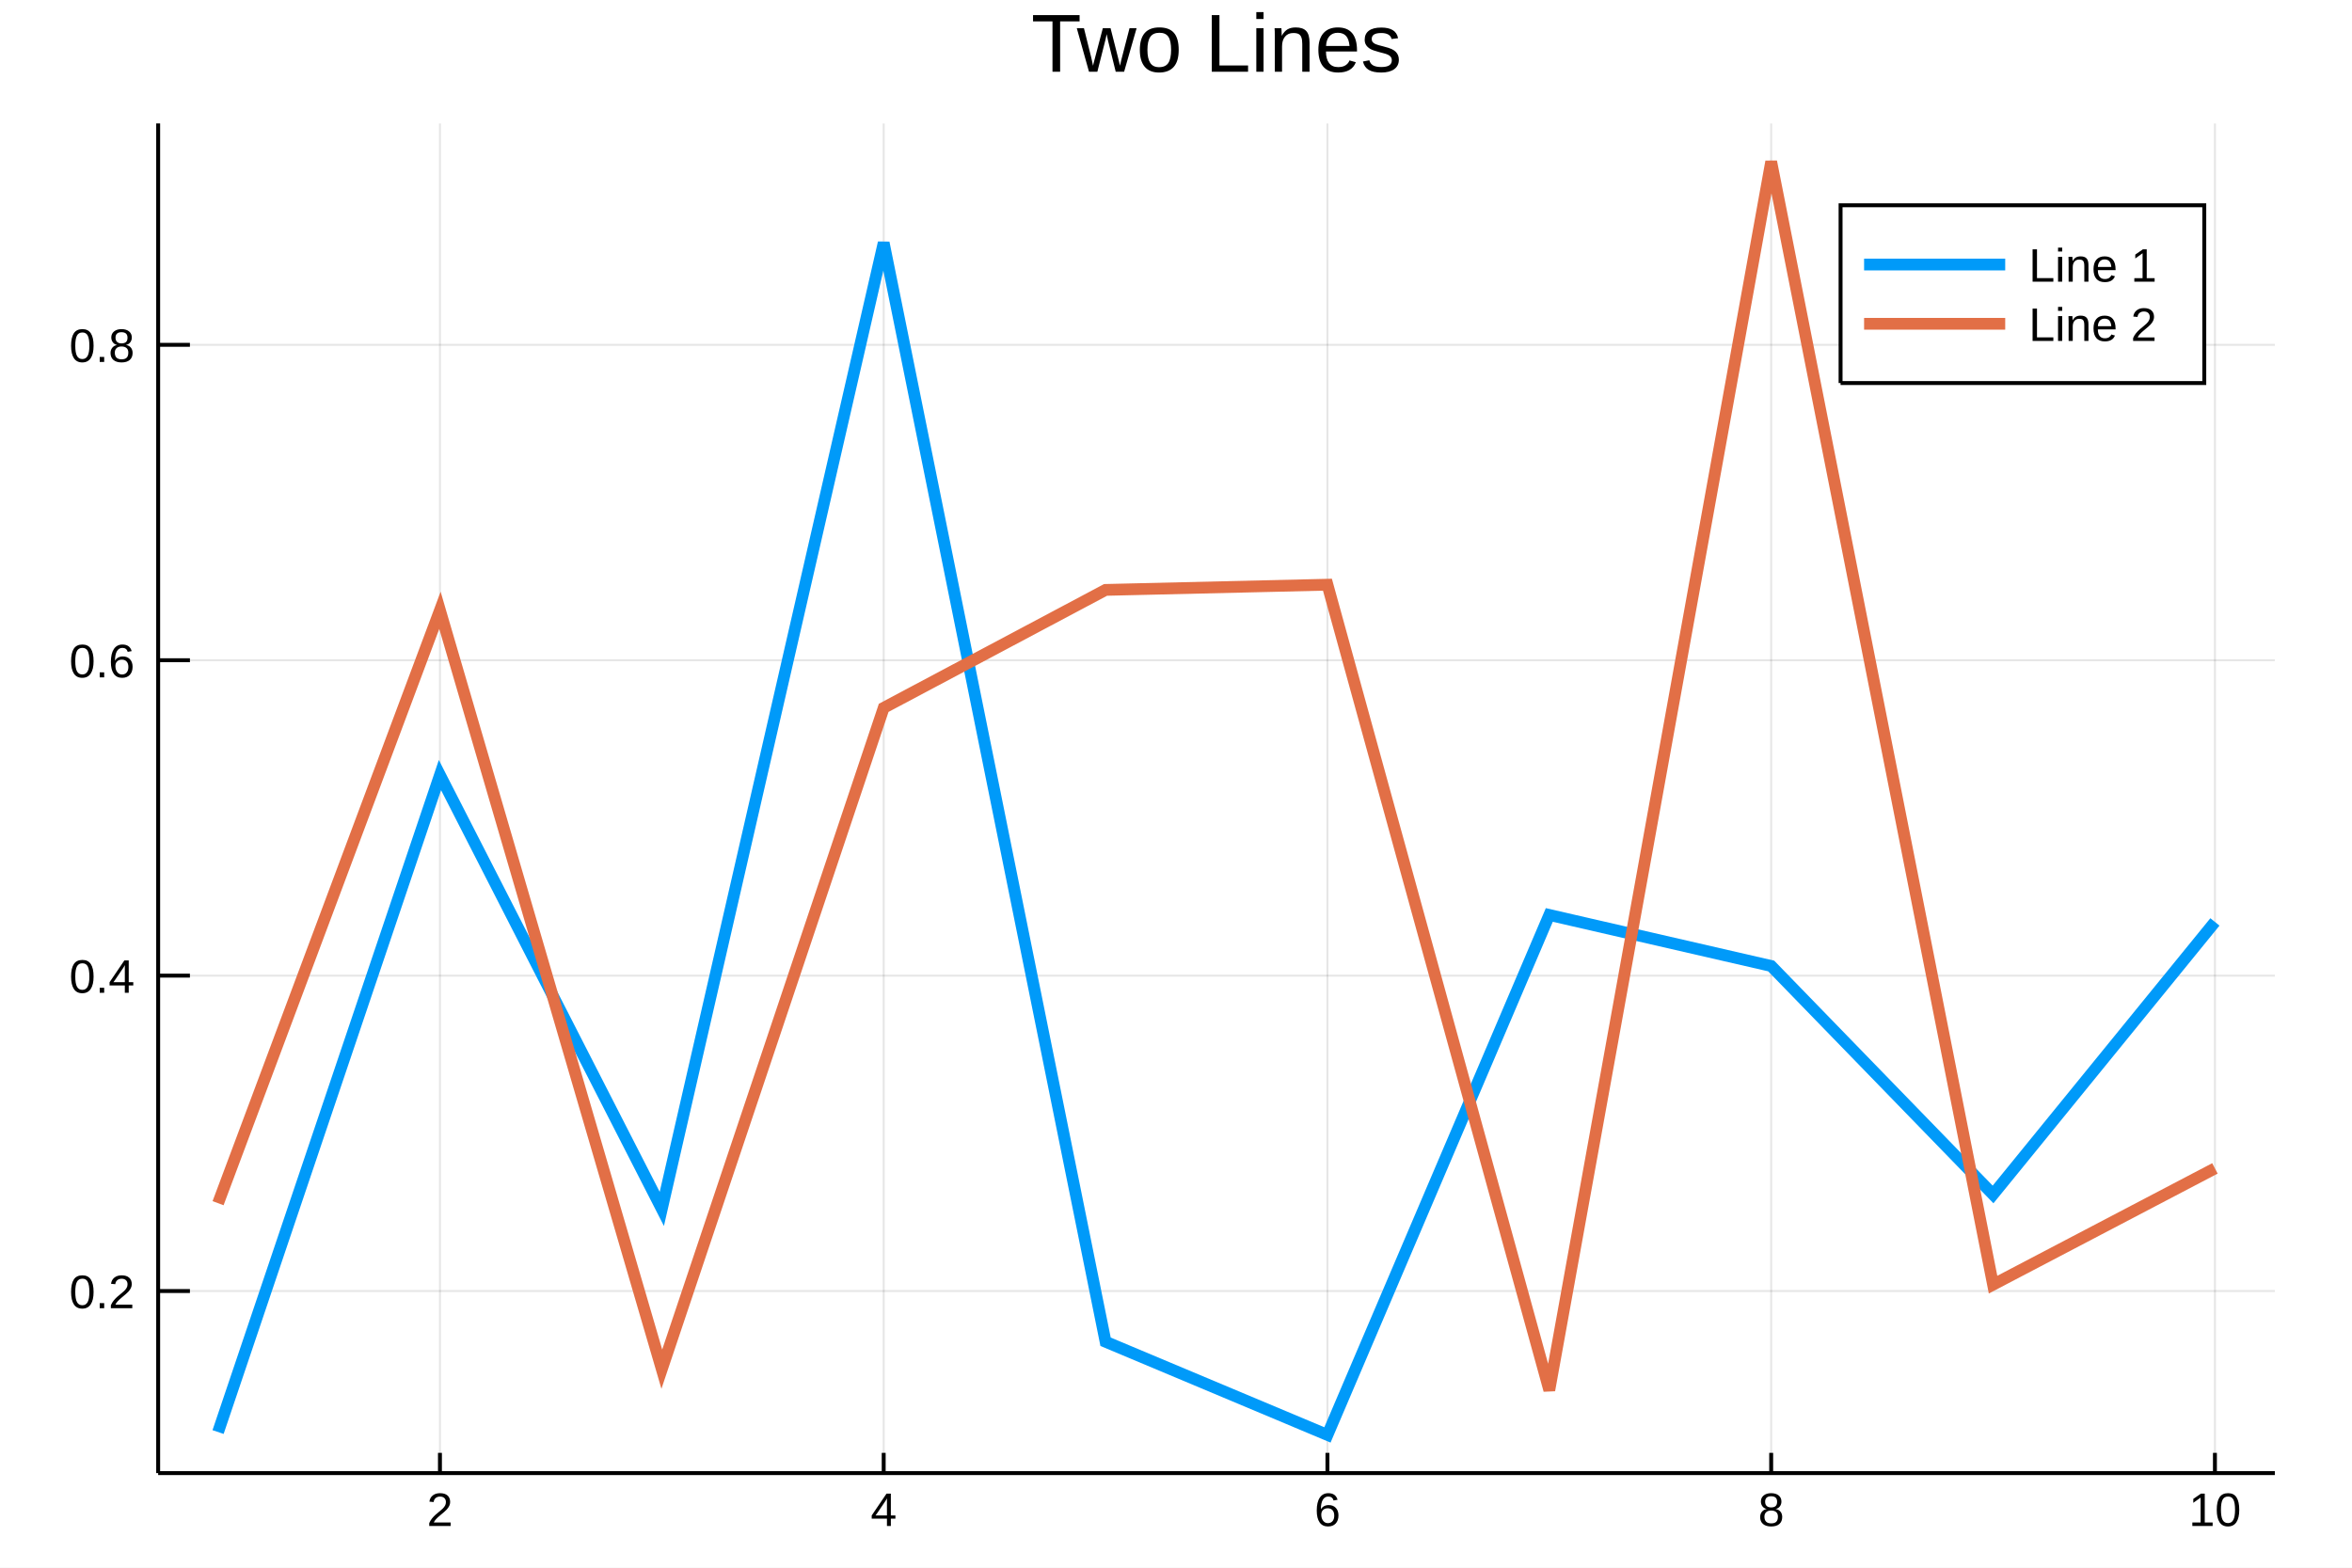
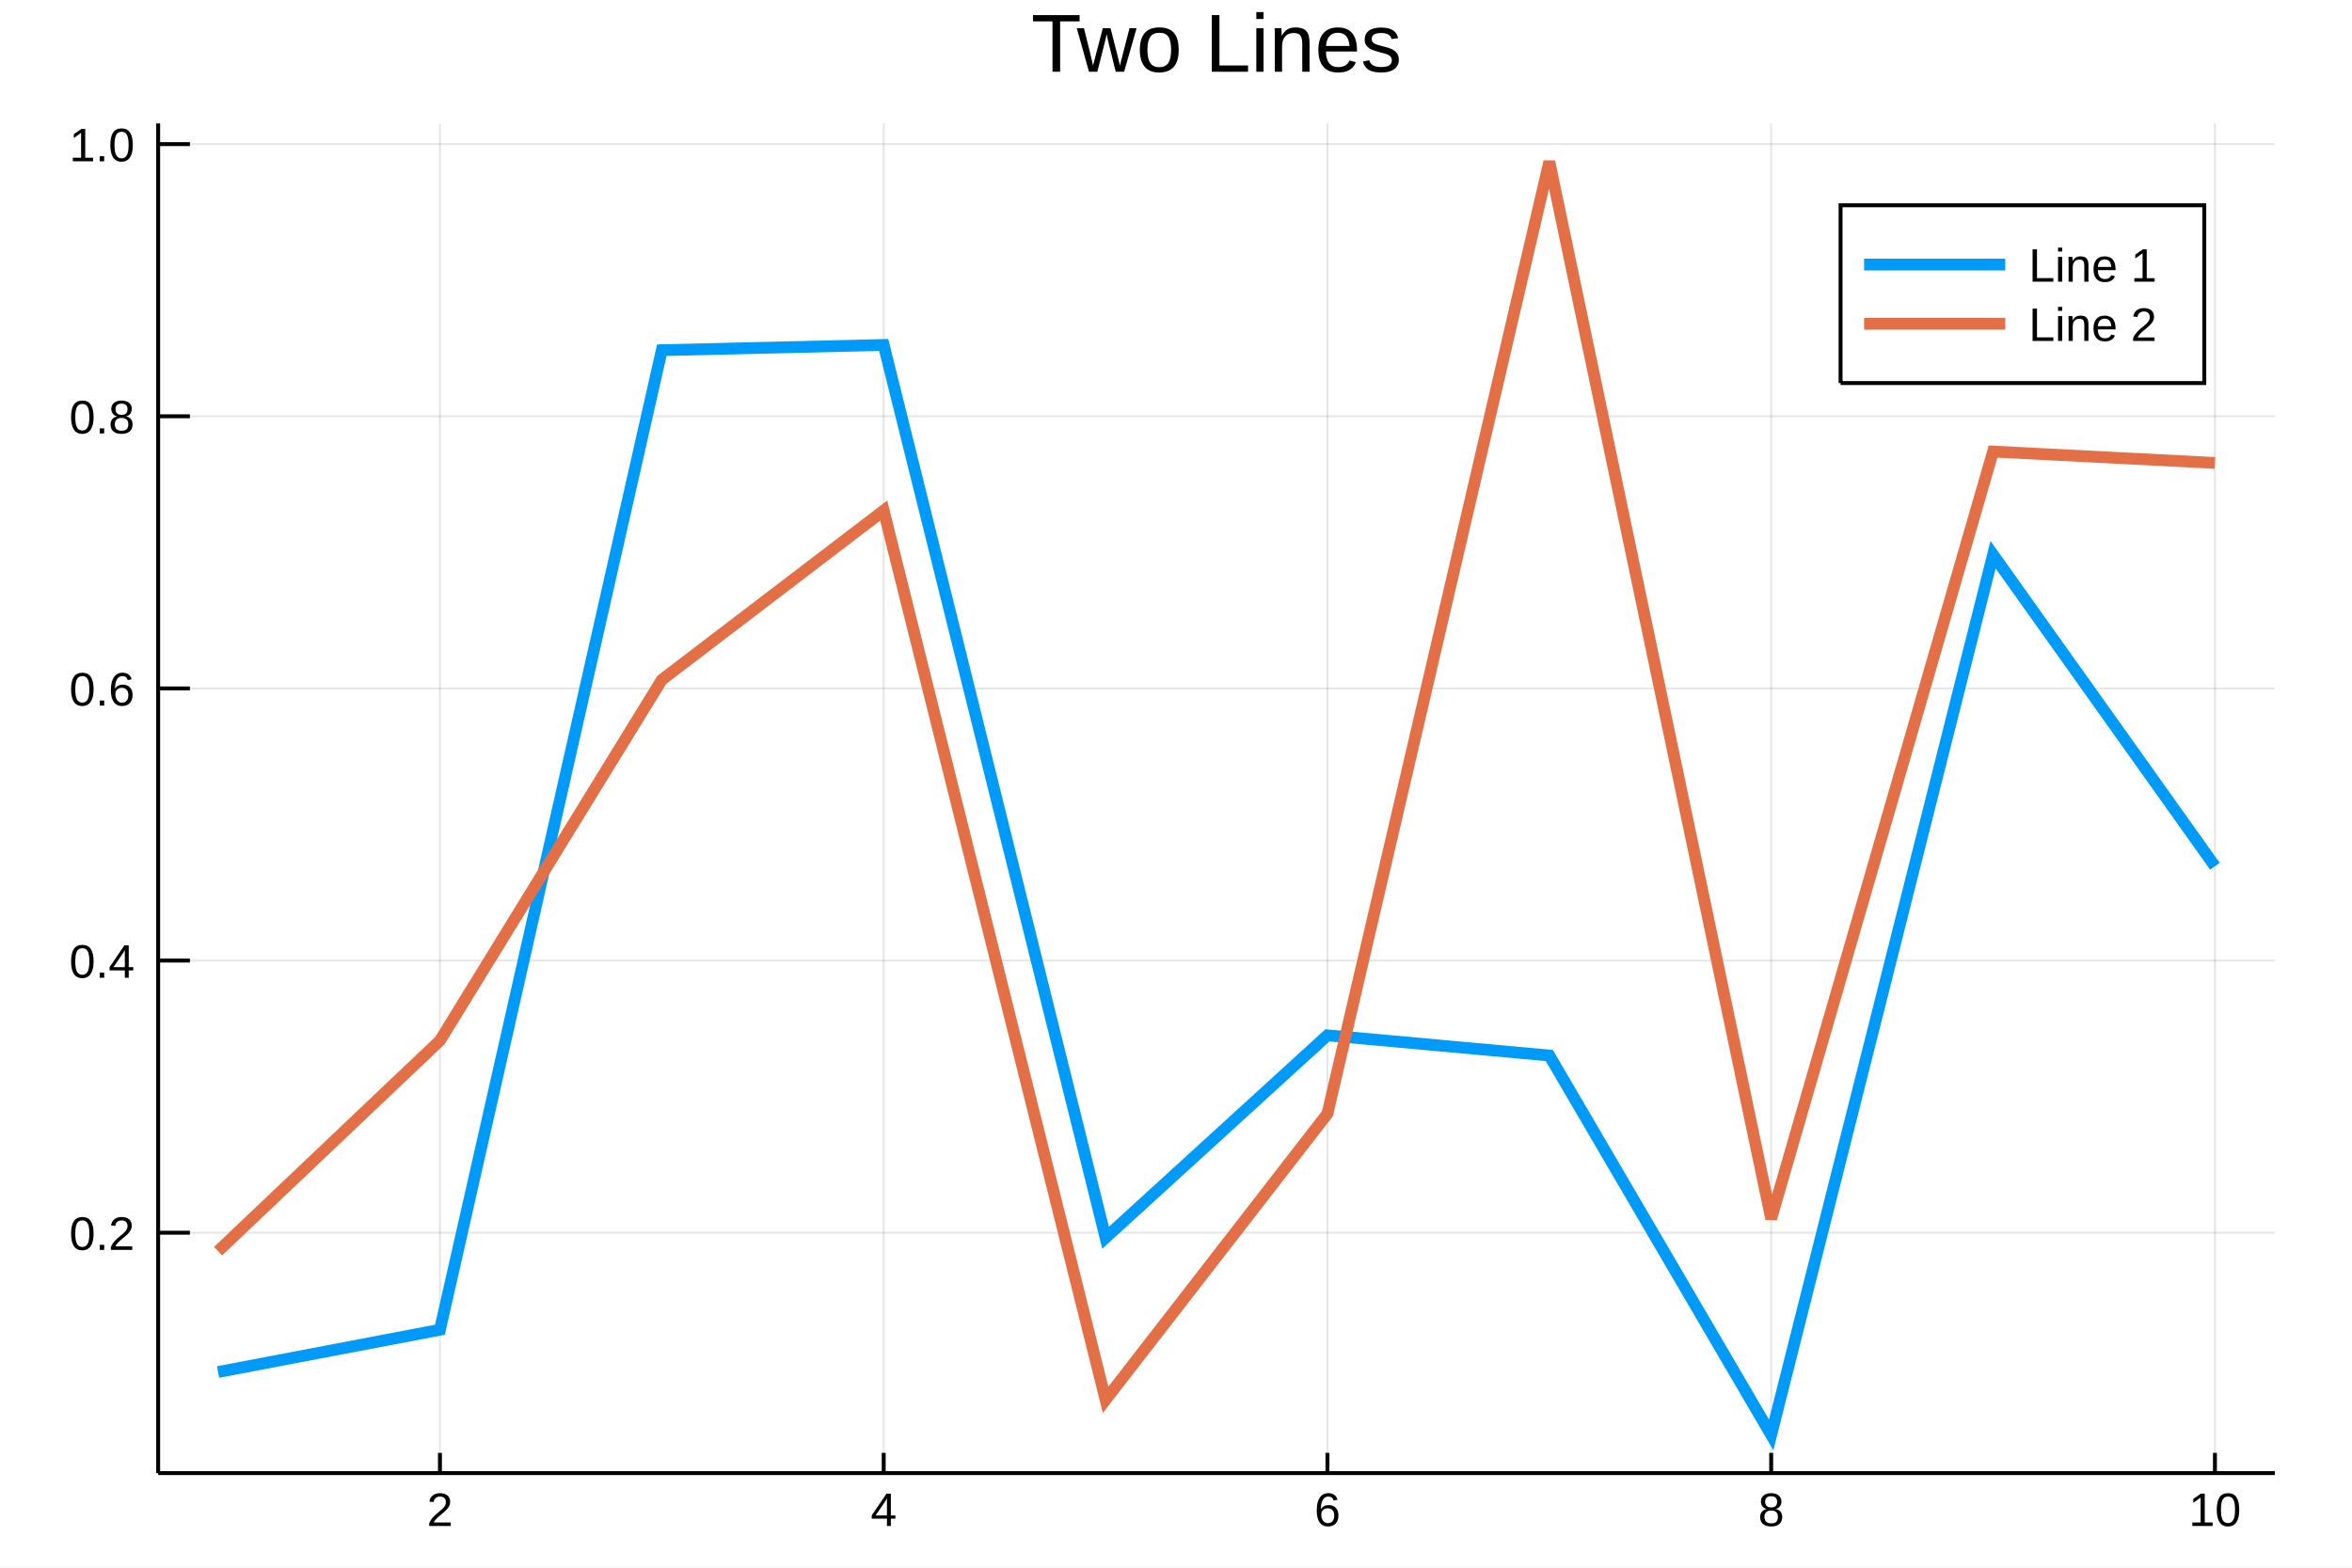
<svg xmlns="http://www.w3.org/2000/svg" width="600" height="400" viewBox="0 0 2400 1600">
  <defs>
-     <clipPath id="clip5900">
+     <clipPath id="clip8500">
      <rect x="0" y="0" width="2000" height="2000" />
    </clipPath>
  </defs>
  <defs>
-     <clipPath id="clip5901">
+     <clipPath id="clip8501">
      <rect x="0" y="0" width="2400" height="1600" />
    </clipPath>
  </defs>
-   <polygon clip-path="url(#clip5901)" points=" 0,1600 2400,1600 2400,0 0,0    " fill="#ffffff" fill-rule="evenodd" fill-opacity="1" />
+   <polygon clip-path="url(#clip8501)" points=" 0,1600 2400,1600 2400,0 0,0    " fill="#ffffff" fill-rule="evenodd" fill-opacity="1" />
  <defs>
-     <clipPath id="clip5902">
+     <clipPath id="clip8502">
      <rect x="480" y="0" width="1681" height="1600" />
    </clipPath>
  </defs>
-   <polygon clip-path="url(#clip5901)" points=" 161.394,1503.47 2321.26,1503.47 2321.26,125.984 161.394,125.984    " fill="#ffffff" fill-rule="evenodd" fill-opacity="1" />
+   <polygon clip-path="url(#clip8501)" points=" 161.394,1503.47 2321.26,1503.47 2321.26,125.984 161.394,125.984    " fill="#ffffff" fill-rule="evenodd" fill-opacity="1" />
  <defs>
-     <clipPath id="clip5903">
+     <clipPath id="clip8503">
      <rect x="161" y="125" width="2161" height="1378" />
    </clipPath>
  </defs>
-   <polyline clip-path="url(#clip5903)" style="stroke:#000000; stroke-width:2; stroke-opacity:0.1; fill:none" points="   448.923,1503.47 448.923,125.984    " />
-   <polyline clip-path="url(#clip5903)" style="stroke:#000000; stroke-width:2; stroke-opacity:0.1; fill:none" points="   901.725,1503.47 901.725,125.984    " />
-   <polyline clip-path="url(#clip5903)" style="stroke:#000000; stroke-width:2; stroke-opacity:0.1; fill:none" points="   1354.53,1503.47 1354.53,125.984    " />
-   <polyline clip-path="url(#clip5903)" style="stroke:#000000; stroke-width:2; stroke-opacity:0.1; fill:none" points="   1807.33,1503.47 1807.33,125.984    " />
-   <polyline clip-path="url(#clip5903)" style="stroke:#000000; stroke-width:2; stroke-opacity:0.1; fill:none" points="   2260.13,1503.47 2260.13,125.984    " />
-   <polyline clip-path="url(#clip5903)" style="stroke:#000000; stroke-width:2; stroke-opacity:0.1; fill:none" points="   161.394,1317.64 2321.26,1317.64    " />
-   <polyline clip-path="url(#clip5903)" style="stroke:#000000; stroke-width:2; stroke-opacity:0.1; fill:none" points="   161.394,995.737 2321.26,995.737    " />
-   <polyline clip-path="url(#clip5903)" style="stroke:#000000; stroke-width:2; stroke-opacity:0.1; fill:none" points="   161.394,673.834 2321.26,673.834    " />
-   <polyline clip-path="url(#clip5903)" style="stroke:#000000; stroke-width:2; stroke-opacity:0.1; fill:none" points="   161.394,351.931 2321.26,351.931    " />
-   <polyline clip-path="url(#clip5901)" style="stroke:#000000; stroke-width:4; stroke-opacity:1; fill:none" points="   161.394,1503.47 2321.26,1503.47    " />
-   <polyline clip-path="url(#clip5901)" style="stroke:#000000; stroke-width:4; stroke-opacity:1; fill:none" points="   161.394,1503.47 161.394,125.984    " />
-   <polyline clip-path="url(#clip5901)" style="stroke:#000000; stroke-width:4; stroke-opacity:1; fill:none" points="   448.923,1503.47 448.923,1482.81    " />
-   <polyline clip-path="url(#clip5901)" style="stroke:#000000; stroke-width:4; stroke-opacity:1; fill:none" points="   901.725,1503.47 901.725,1482.81    " />
-   <polyline clip-path="url(#clip5901)" style="stroke:#000000; stroke-width:4; stroke-opacity:1; fill:none" points="   1354.53,1503.47 1354.53,1482.81    " />
-   <polyline clip-path="url(#clip5901)" style="stroke:#000000; stroke-width:4; stroke-opacity:1; fill:none" points="   1807.33,1503.47 1807.33,1482.81    " />
-   <polyline clip-path="url(#clip5901)" style="stroke:#000000; stroke-width:4; stroke-opacity:1; fill:none" points="   2260.13,1503.47 2260.13,1482.81    " />
-   <polyline clip-path="url(#clip5901)" style="stroke:#000000; stroke-width:4; stroke-opacity:1; fill:none" points="   161.394,1317.64 193.792,1317.64    " />
-   <polyline clip-path="url(#clip5901)" style="stroke:#000000; stroke-width:4; stroke-opacity:1; fill:none" points="   161.394,995.737 193.792,995.737    " />
-   <polyline clip-path="url(#clip5901)" style="stroke:#000000; stroke-width:4; stroke-opacity:1; fill:none" points="   161.394,673.834 193.792,673.834    " />
-   <polyline clip-path="url(#clip5901)" style="stroke:#000000; stroke-width:4; stroke-opacity:1; fill:none" points="   161.394,351.931 193.792,351.931    " />
-   <g clip-path="url(#clip5901)">
+   <polyline clip-path="url(#clip8503)" style="stroke:#000000; stroke-width:2; stroke-opacity:0.1; fill:none" points="   448.923,1503.47 448.923,125.984    " />
+   <polyline clip-path="url(#clip8503)" style="stroke:#000000; stroke-width:2; stroke-opacity:0.1; fill:none" points="   901.725,1503.47 901.725,125.984    " />
+   <polyline clip-path="url(#clip8503)" style="stroke:#000000; stroke-width:2; stroke-opacity:0.1; fill:none" points="   1354.53,1503.47 1354.53,125.984    " />
+   <polyline clip-path="url(#clip8503)" style="stroke:#000000; stroke-width:2; stroke-opacity:0.1; fill:none" points="   1807.33,1503.47 1807.33,125.984    " />
+   <polyline clip-path="url(#clip8503)" style="stroke:#000000; stroke-width:2; stroke-opacity:0.1; fill:none" points="   2260.13,1503.47 2260.13,125.984    " />
+   <polyline clip-path="url(#clip8503)" style="stroke:#000000; stroke-width:2; stroke-opacity:0.1; fill:none" points="   161.394,1258.13 2321.26,1258.13    " />
+   <polyline clip-path="url(#clip8503)" style="stroke:#000000; stroke-width:2; stroke-opacity:0.1; fill:none" points="   161.394,980.371 2321.26,980.371    " />
+   <polyline clip-path="url(#clip8503)" style="stroke:#000000; stroke-width:2; stroke-opacity:0.1; fill:none" points="   161.394,702.609 2321.26,702.609    " />
+   <polyline clip-path="url(#clip8503)" style="stroke:#000000; stroke-width:2; stroke-opacity:0.1; fill:none" points="   161.394,424.847 2321.26,424.847    " />
+   <polyline clip-path="url(#clip8503)" style="stroke:#000000; stroke-width:2; stroke-opacity:0.1; fill:none" points="   161.394,147.085 2321.26,147.085    " />
+   <polyline clip-path="url(#clip8501)" style="stroke:#000000; stroke-width:4; stroke-opacity:1; fill:none" points="   161.394,1503.47 2321.26,1503.47    " />
+   <polyline clip-path="url(#clip8501)" style="stroke:#000000; stroke-width:4; stroke-opacity:1; fill:none" points="   161.394,1503.47 161.394,125.984    " />
+   <polyline clip-path="url(#clip8501)" style="stroke:#000000; stroke-width:4; stroke-opacity:1; fill:none" points="   448.923,1503.47 448.923,1482.81    " />
+   <polyline clip-path="url(#clip8501)" style="stroke:#000000; stroke-width:4; stroke-opacity:1; fill:none" points="   901.725,1503.47 901.725,1482.81    " />
+   <polyline clip-path="url(#clip8501)" style="stroke:#000000; stroke-width:4; stroke-opacity:1; fill:none" points="   1354.53,1503.47 1354.53,1482.81    " />
+   <polyline clip-path="url(#clip8501)" style="stroke:#000000; stroke-width:4; stroke-opacity:1; fill:none" points="   1807.33,1503.47 1807.33,1482.81    " />
+   <polyline clip-path="url(#clip8501)" style="stroke:#000000; stroke-width:4; stroke-opacity:1; fill:none" points="   2260.13,1503.47 2260.13,1482.81    " />
+   <polyline clip-path="url(#clip8501)" style="stroke:#000000; stroke-width:4; stroke-opacity:1; fill:none" points="   161.394,1258.13 193.792,1258.13    " />
+   <polyline clip-path="url(#clip8501)" style="stroke:#000000; stroke-width:4; stroke-opacity:1; fill:none" points="   161.394,980.371 193.792,980.371    " />
+   <polyline clip-path="url(#clip8501)" style="stroke:#000000; stroke-width:4; stroke-opacity:1; fill:none" points="   161.394,702.609 193.792,702.609    " />
+   <polyline clip-path="url(#clip8501)" style="stroke:#000000; stroke-width:4; stroke-opacity:1; fill:none" points="   161.394,424.847 193.792,424.847    " />
+   <polyline clip-path="url(#clip8501)" style="stroke:#000000; stroke-width:4; stroke-opacity:1; fill:none" points="   161.394,147.085 193.792,147.085    " />
+   <g clip-path="url(#clip8501)">
    <text style="fill:#000000; fill-opacity:1; font-family:Arial,Helvetica Neue,Helvetica,sans-serif; font-size:48px; text-anchor:middle;" transform="rotate(0, 448.923, 1557.47)" x="448.923" y="1557.47">2</text>
  </g>
-   <g clip-path="url(#clip5901)">
+   <g clip-path="url(#clip8501)">
    <text style="fill:#000000; fill-opacity:1; font-family:Arial,Helvetica Neue,Helvetica,sans-serif; font-size:48px; text-anchor:middle;" transform="rotate(0, 901.725, 1557.47)" x="901.725" y="1557.47">4</text>
  </g>
-   <g clip-path="url(#clip5901)">
+   <g clip-path="url(#clip8501)">
    <text style="fill:#000000; fill-opacity:1; font-family:Arial,Helvetica Neue,Helvetica,sans-serif; font-size:48px; text-anchor:middle;" transform="rotate(0, 1354.53, 1557.47)" x="1354.53" y="1557.47">6</text>
  </g>
-   <g clip-path="url(#clip5901)">
+   <g clip-path="url(#clip8501)">
    <text style="fill:#000000; fill-opacity:1; font-family:Arial,Helvetica Neue,Helvetica,sans-serif; font-size:48px; text-anchor:middle;" transform="rotate(0, 1807.33, 1557.47)" x="1807.33" y="1557.47">8</text>
  </g>
-   <g clip-path="url(#clip5901)">
+   <g clip-path="url(#clip8501)">
    <text style="fill:#000000; fill-opacity:1; font-family:Arial,Helvetica Neue,Helvetica,sans-serif; font-size:48px; text-anchor:middle;" transform="rotate(0, 2260.13, 1557.47)" x="2260.13" y="1557.47">10</text>
  </g>
-   <g clip-path="url(#clip5901)">
-     <text style="fill:#000000; fill-opacity:1; font-family:Arial,Helvetica Neue,Helvetica,sans-serif; font-size:48px; text-anchor:end;" transform="rotate(0, 137.394, 1335.14)" x="137.394" y="1335.14">0.2</text>
+   <g clip-path="url(#clip8501)">
+     <text style="fill:#000000; fill-opacity:1; font-family:Arial,Helvetica Neue,Helvetica,sans-serif; font-size:48px; text-anchor:end;" transform="rotate(0, 137.394, 1275.63)" x="137.394" y="1275.63">0.2</text>
  </g>
-   <g clip-path="url(#clip5901)">
-     <text style="fill:#000000; fill-opacity:1; font-family:Arial,Helvetica Neue,Helvetica,sans-serif; font-size:48px; text-anchor:end;" transform="rotate(0, 137.394, 1013.24)" x="137.394" y="1013.24">0.4</text>
+   <g clip-path="url(#clip8501)">
+     <text style="fill:#000000; fill-opacity:1; font-family:Arial,Helvetica Neue,Helvetica,sans-serif; font-size:48px; text-anchor:end;" transform="rotate(0, 137.394, 997.871)" x="137.394" y="997.871">0.4</text>
  </g>
-   <g clip-path="url(#clip5901)">
-     <text style="fill:#000000; fill-opacity:1; font-family:Arial,Helvetica Neue,Helvetica,sans-serif; font-size:48px; text-anchor:end;" transform="rotate(0, 137.394, 691.334)" x="137.394" y="691.334">0.6</text>
+   <g clip-path="url(#clip8501)">
+     <text style="fill:#000000; fill-opacity:1; font-family:Arial,Helvetica Neue,Helvetica,sans-serif; font-size:48px; text-anchor:end;" transform="rotate(0, 137.394, 720.109)" x="137.394" y="720.109">0.6</text>
  </g>
-   <g clip-path="url(#clip5901)">
-     <text style="fill:#000000; fill-opacity:1; font-family:Arial,Helvetica Neue,Helvetica,sans-serif; font-size:48px; text-anchor:end;" transform="rotate(0, 137.394, 369.431)" x="137.394" y="369.431">0.8</text>
+   <g clip-path="url(#clip8501)">
+     <text style="fill:#000000; fill-opacity:1; font-family:Arial,Helvetica Neue,Helvetica,sans-serif; font-size:48px; text-anchor:end;" transform="rotate(0, 137.394, 442.347)" x="137.394" y="442.347">0.8</text>
  </g>
-   <g clip-path="url(#clip5901)">
+   <g clip-path="url(#clip8501)">
+     <text style="fill:#000000; fill-opacity:1; font-family:Arial,Helvetica Neue,Helvetica,sans-serif; font-size:48px; text-anchor:end;" transform="rotate(0, 137.394, 164.585)" x="137.394" y="164.585">1.0</text>
+   </g>
+   <g clip-path="url(#clip8501)">
    <text style="fill:#000000; fill-opacity:1; font-family:Arial,Helvetica Neue,Helvetica,sans-serif; font-size:84px; text-anchor:middle;" transform="rotate(0, 1241.33, 73.2)" x="1241.33" y="73.2">Two Lines</text>
  </g>
-   <polyline clip-path="url(#clip5903)" style="stroke:#009af9; stroke-width:12; stroke-opacity:1; fill:none" points="   222.522,1461.56 448.923,791.048 675.324,1233.85 901.725,247.773 1128.13,1369.42 1354.53,1464.49 1580.93,933.821 1807.33,985.901 2033.73,1219.07 2260.13,940.922       " />
-   <polyline clip-path="url(#clip5903)" style="stroke:#e26f46; stroke-width:12; stroke-opacity:1; fill:none" points="   222.522,1227.99 448.923,622.887 675.324,1397.42 901.725,722.431 1128.13,602.057 1354.53,596.749 1580.93,1418.86 1807.33,164.97 2033.73,1311.12 2260.13,1192.48       " />
-   <polygon clip-path="url(#clip5901)" points=" 1878.14,390.944 2249.26,390.944 2249.26,209.504 1878.14,209.504    " fill="#ffffff" fill-rule="evenodd" fill-opacity="1" />
-   <polyline clip-path="url(#clip5901)" style="stroke:#000000; stroke-width:4; stroke-opacity:1; fill:none" points="   1878.14,390.944 2249.26,390.944 2249.26,209.504 1878.14,209.504 1878.14,390.944    " />
-   <polyline clip-path="url(#clip5901)" style="stroke:#009af9; stroke-width:12; stroke-opacity:1; fill:none" points="   1902.14,269.984 2046.14,269.984    " />
-   <g clip-path="url(#clip5901)">
+   <polyline clip-path="url(#clip8503)" style="stroke:#009af9; stroke-width:12; stroke-opacity:1; fill:none" points="   222.522,1400.29 448.923,1357.17 675.324,357.402 901.725,352.066 1128.13,1263.26 1354.53,1056.65 1580.93,1077.27 1807.33,1464.49 2033.73,566.107 2260.13,884.12       " />
+   <polyline clip-path="url(#clip8503)" style="stroke:#e26f46; stroke-width:12; stroke-opacity:1; fill:none" points="   222.522,1276.92 448.923,1062.03 675.324,693.835 901.725,521.096 1128.13,1428.67 1354.53,1136.63 1580.93,164.97 1807.33,1243.84 2033.73,460.869 2260.13,472.471       " />
+   <polygon clip-path="url(#clip8501)" points=" 1878.14,390.944 2249.26,390.944 2249.26,209.504 1878.14,209.504    " fill="#ffffff" fill-rule="evenodd" fill-opacity="1" />
+   <polyline clip-path="url(#clip8501)" style="stroke:#000000; stroke-width:4; stroke-opacity:1; fill:none" points="   1878.14,390.944 2249.26,390.944 2249.26,209.504 1878.14,209.504 1878.14,390.944    " />
+   <polyline clip-path="url(#clip8501)" style="stroke:#009af9; stroke-width:12; stroke-opacity:1; fill:none" points="   1902.14,269.984 2046.14,269.984    " />
+   <g clip-path="url(#clip8501)">
    <text style="fill:#000000; fill-opacity:1; font-family:Arial,Helvetica Neue,Helvetica,sans-serif; font-size:48px; text-anchor:start;" transform="rotate(0, 2070.14, 287.484)" x="2070.14" y="287.484">Line 1</text>
  </g>
-   <polyline clip-path="url(#clip5901)" style="stroke:#e26f46; stroke-width:12; stroke-opacity:1; fill:none" points="   1902.14,330.464 2046.14,330.464    " />
-   <g clip-path="url(#clip5901)">
+   <polyline clip-path="url(#clip8501)" style="stroke:#e26f46; stroke-width:12; stroke-opacity:1; fill:none" points="   1902.14,330.464 2046.14,330.464    " />
+   <g clip-path="url(#clip8501)">
    <text style="fill:#000000; fill-opacity:1; font-family:Arial,Helvetica Neue,Helvetica,sans-serif; font-size:48px; text-anchor:start;" transform="rotate(0, 2070.14, 347.964)" x="2070.14" y="347.964">Line 2</text>
  </g>
</svg>
